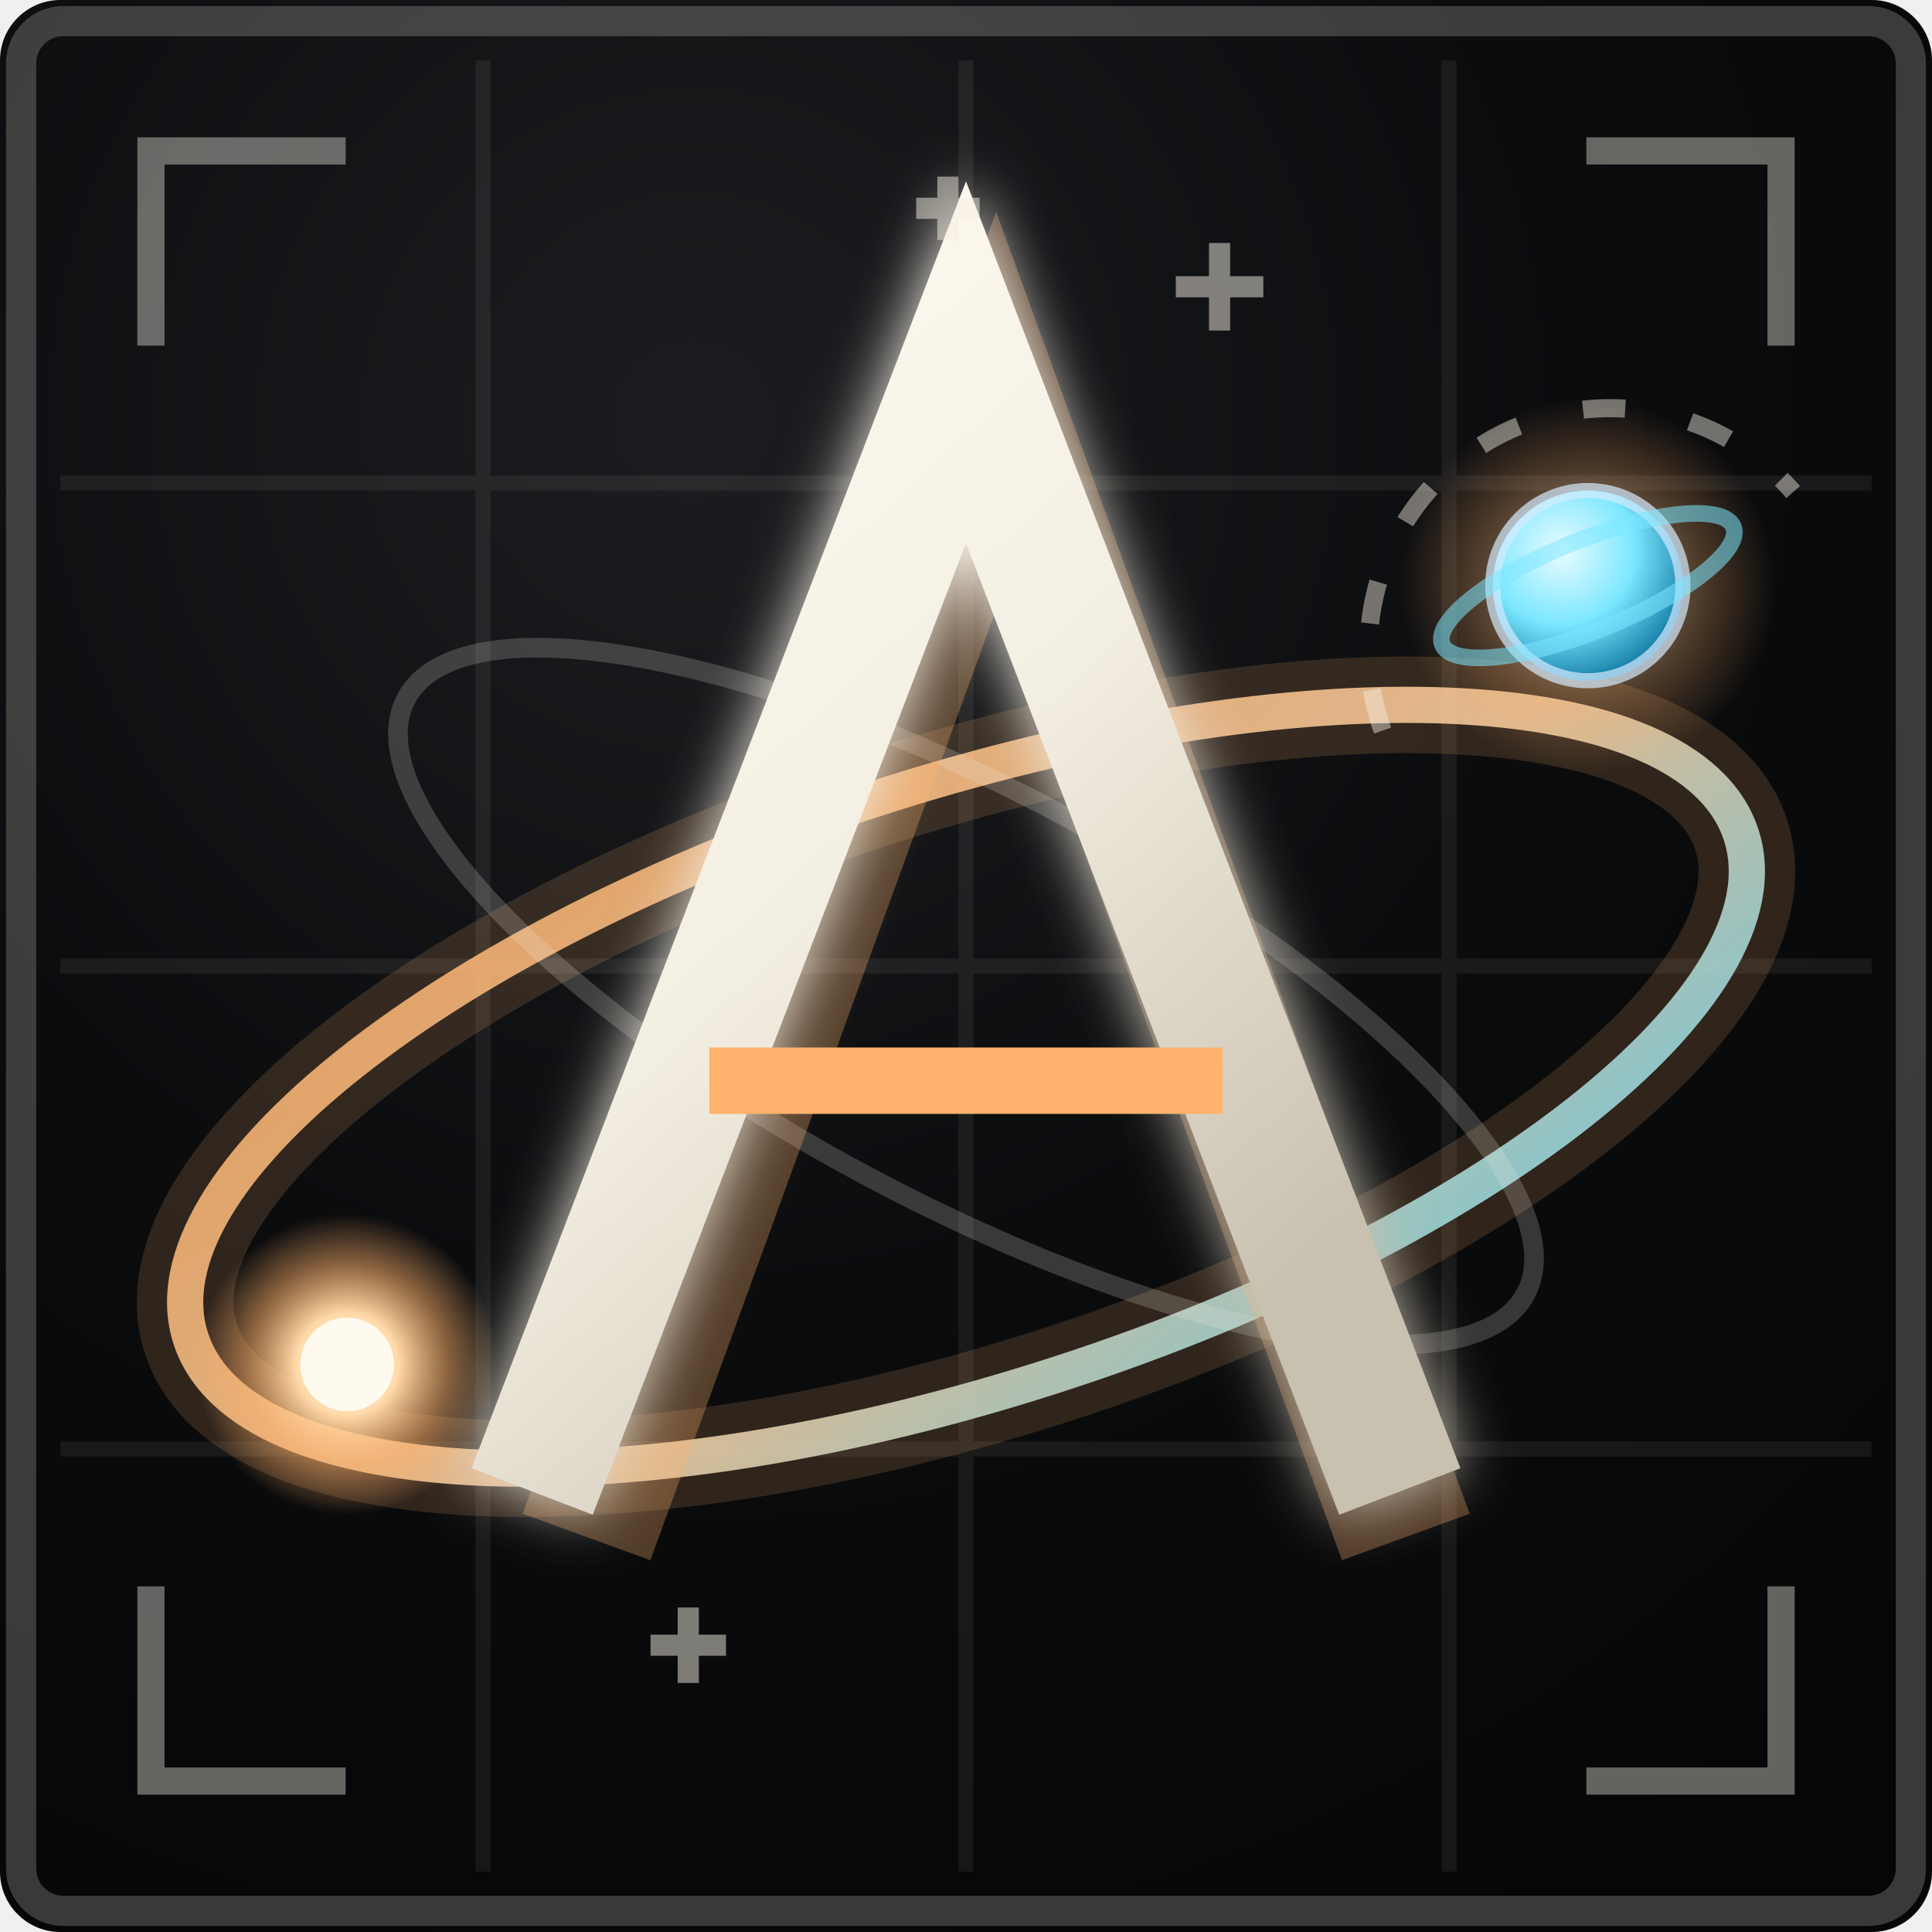
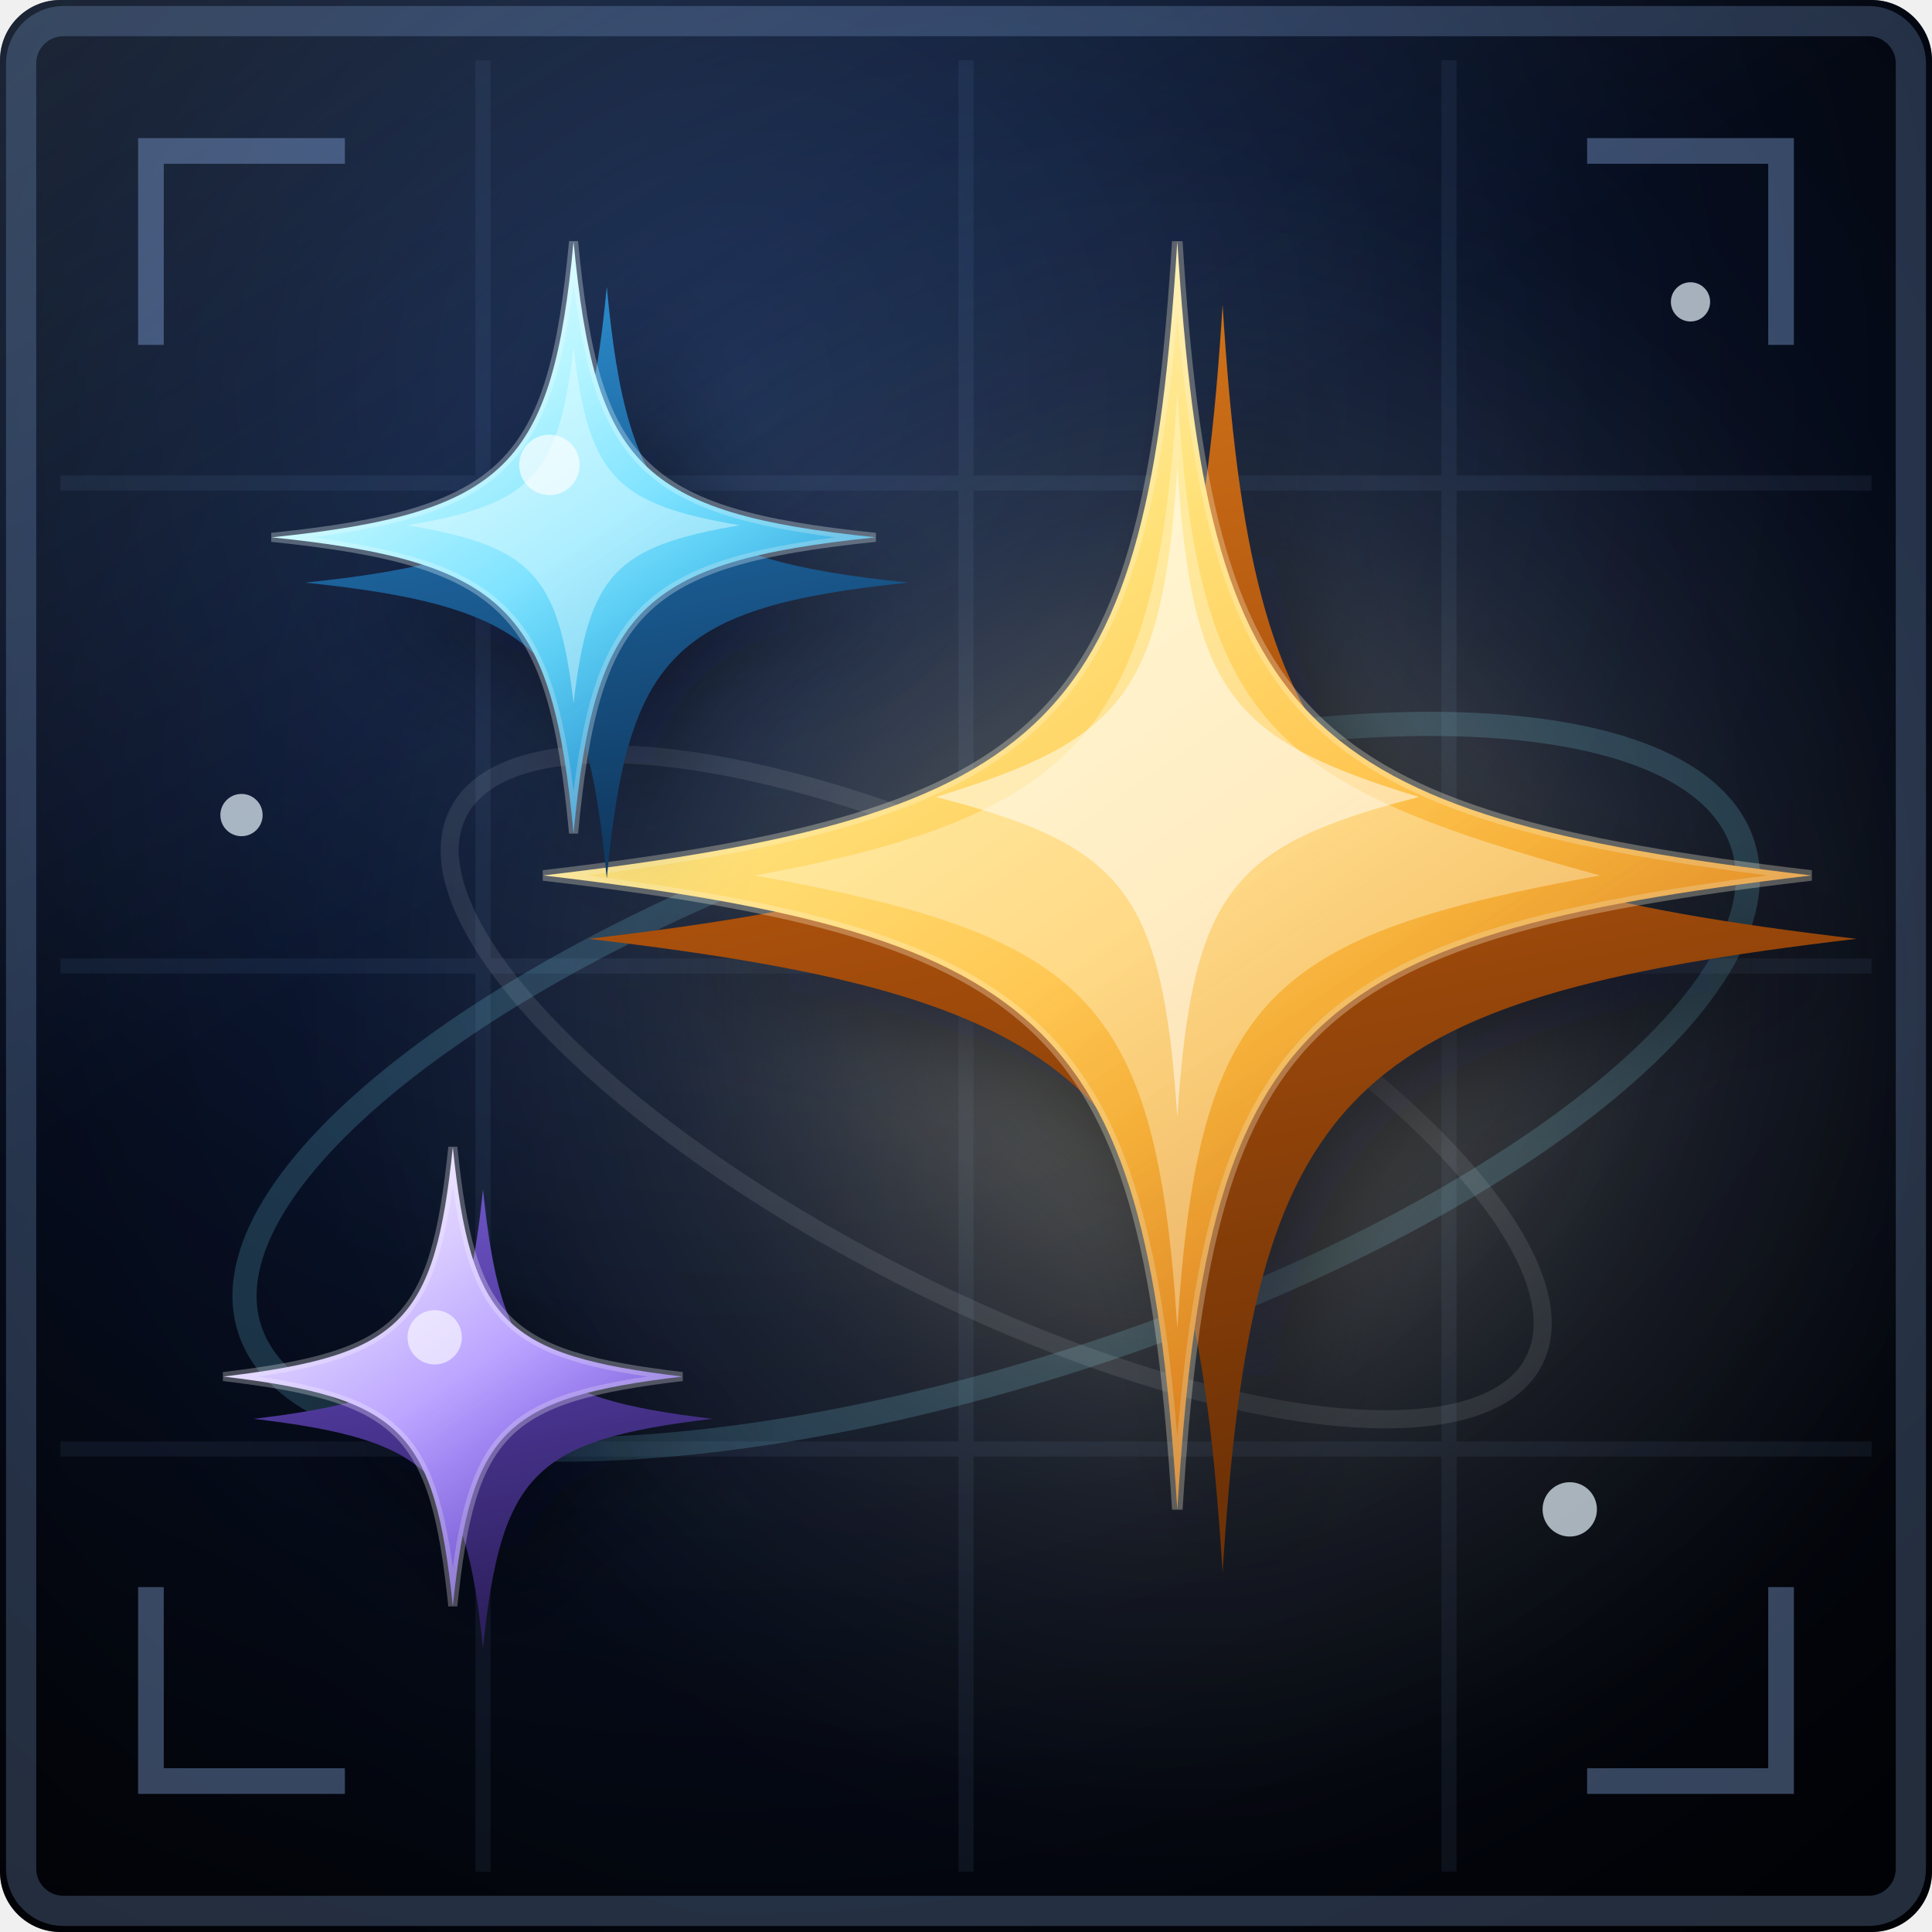
<svg xmlns="http://www.w3.org/2000/svg" viewBox="0 0 64 64" role="img" aria-label="Apsis">
  <defs>
-     <radialGradient id="tile" cx="36%" cy="22%" r="90%">
-       <stop offset="0" stop-color="#1c1d20" />
-       <stop offset="0.5" stop-color="#0b0c0e" />
-       <stop offset="1" stop-color="#050607" />
+     <radialGradient id="tile" cx="38%" cy="20%" r="94%">
+       <stop offset="0" stop-color="#16294f" />
+       <stop offset="0.52" stop-color="#081127" />
+       <stop offset="1" stop-color="#03050b" />
    </radialGradient>
-     <linearGradient id="bone" x1="0" y1="0" x2="0.7" y2="1">
-       <stop offset="0" stop-color="#fffaf0" />
-       <stop offset="0.48" stop-color="#f4efe3" />
-       <stop offset="1" stop-color="#c9c1b0" />
+     <radialGradient id="vignette" cx="50%" cy="42%" r="72%">
+       <stop offset="0.45" stop-color="#000" stop-opacity="0" />
+       <stop offset="1" stop-color="#000" stop-opacity=".55" />
+     </radialGradient>
+     <linearGradient id="topLight" x1="0" y1="0" x2="0.6" y2="1">
+       <stop offset="0" stop-color="#bfe0ff" stop-opacity=".12" />
+       <stop offset="0.45" stop-color="#bfe0ff" stop-opacity="0" />
    </linearGradient>
-     <linearGradient id="orbit" x1="0" y1="0" x2="1" y2="1">
-       <stop offset="0" stop-color="#ffb26b" />
-       <stop offset="0.55" stop-color="#ffd2a3" />
-       <stop offset="1" stop-color="#7ce7ff" />
+     <linearGradient id="goldFace" x1="0.15" y1="0" x2="0.85" y2="1">
+       <stop offset="0" stop-color="#fffbe0" />
+       <stop offset="0.3" stop-color="#ffe27a" />
+       <stop offset="0.62" stop-color="#ffb93e" />
+       <stop offset="0.86" stop-color="#f08a22" />
+       <stop offset="1" stop-color="#c96512" />
    </linearGradient>
-     <radialGradient id="sun" cx="50%" cy="50%" r="50%">
-       <stop offset="0" stop-color="#fffdf4" />
-       <stop offset="0.34" stop-color="#ffd9a8" />
-       <stop offset="0.68" stop-color="#ffb26b" stop-opacity=".5" />
-       <stop offset="1" stop-color="#ffb26b" stop-opacity="0" />
+     <linearGradient id="goldSide" x1="0" y1="0" x2="0.2" y2="1">
+       <stop offset="0" stop-color="#d97a1c" />
+       <stop offset="0.5" stop-color="#a84f0c" />
+       <stop offset="1" stop-color="#6f3206" />
+     </linearGradient>
+     <linearGradient id="goldShade" x1="0.2" y1="0" x2="0.85" y2="1">
+       <stop offset="0.5" stop-color="#7a3a05" stop-opacity="0" />
+       <stop offset="1" stop-color="#7a3a05" stop-opacity=".34" />
+     </linearGradient>
+     <linearGradient id="cyanFace" x1="0.15" y1="0" x2="0.85" y2="1">
+       <stop offset="0" stop-color="#f2feff" />
+       <stop offset="0.3" stop-color="#b6f5ff" />
+       <stop offset="0.62" stop-color="#62d9ff" />
+       <stop offset="0.86" stop-color="#34aef0" />
+       <stop offset="1" stop-color="#1f6fc0" />
+     </linearGradient>
+     <linearGradient id="cyanSide" x1="0" y1="0" x2="0.2" y2="1">
+       <stop offset="0" stop-color="#2e94d4" />
+       <stop offset="0.5" stop-color="#1c6098" />
+       <stop offset="1" stop-color="#103a62" />
+     </linearGradient>
+     <linearGradient id="cyanShade" x1="0.2" y1="0" x2="0.85" y2="1">
+       <stop offset="0.5" stop-color="#0e3c66" stop-opacity="0" />
+       <stop offset="1" stop-color="#0e3c66" stop-opacity=".32" />
+     </linearGradient>
+     <linearGradient id="violetFace" x1="0.15" y1="0" x2="0.85" y2="1">
+       <stop offset="0" stop-color="#f9f3ff" />
+       <stop offset="0.3" stop-color="#d9cbff" />
+       <stop offset="0.62" stop-color="#ab90ff" />
+       <stop offset="0.86" stop-color="#8769ef" />
+       <stop offset="1" stop-color="#5b43bd" />
+     </linearGradient>
+     <linearGradient id="violetSide" x1="0" y1="0" x2="0.2" y2="1">
+       <stop offset="0" stop-color="#755bd1" />
+       <stop offset="0.5" stop-color="#4c3796" />
+       <stop offset="1" stop-color="#2e205f" />
+     </linearGradient>
+     <linearGradient id="violetShade" x1="0.2" y1="0" x2="0.85" y2="1">
+       <stop offset="0.5" stop-color="#2b1d5c" stop-opacity="0" />
+       <stop offset="1" stop-color="#2b1d5c" stop-opacity=".32" />
+     </linearGradient>
+     <radialGradient id="glow" cx="50%" cy="50%" r="50%">
+       <stop offset="0" stop-color="#ffe9a8" stop-opacity=".4" />
+       <stop offset="0.6" stop-color="#ffe9a8" stop-opacity=".08" />
+       <stop offset="1" stop-color="#ffe9a8" stop-opacity="0" />
    </radialGradient>
-     <radialGradient id="planet" cx="36%" cy="32%" r="70%">
-       <stop offset="0" stop-color="#e9fbff" />
-       <stop offset="0.55" stop-color="#7ce7ff" />
-       <stop offset="1" stop-color="#167fa8" />
-     </radialGradient>
-     <filter id="soft" x="-80%" y="-80%" width="260%" height="260%">
-       <feGaussianBlur stdDeviation="1" result="b" />
-       <feMerge>
-         <feMergeNode in="b" />
-         <feMergeNode in="SourceGraphic" />
-       </feMerge>
+     <filter id="blur" x="-60%" y="-60%" width="220%" height="220%">
+       <feGaussianBlur stdDeviation="1.7" />
+     </filter>
+     <filter id="halo" x="-80%" y="-80%" width="260%" height="260%">
+       <feGaussianBlur stdDeviation="2.4" />
    </filter>
  </defs>
  <rect width="64" height="64" rx="2" fill="url(#tile)" />
-   <rect x="0.7" y="0.7" width="62.6" height="62.6" rx="1.4" fill="none" stroke="#f4efe3" stroke-opacity=".22" />
-   <g stroke="#f4efe3" stroke-opacity=".07" stroke-width=".5">
+   <rect width="64" height="64" rx="2" fill="url(#vignette)" />
+   <rect width="64" height="64" rx="2" fill="url(#topLight)" />
+   <rect x="0.7" y="0.7" width="62.6" height="62.6" rx="1.4" fill="none" stroke="#9cc4ff" stroke-opacity=".22" />
+   <g stroke="#9cc4ff" stroke-opacity=".07" stroke-width=".5">
    <path d="M16 2v60M32 2v60M48 2v60M2 16h60M2 32h60M2 48h60" />
  </g>
-   <g fill="none" stroke="#f4efe3" stroke-opacity=".4" stroke-width=".9" stroke-linecap="square">
+   <g fill="none" stroke="#9cc4ff" stroke-opacity=".34" stroke-width=".85" stroke-linecap="square">
    <path d="M5 11V5h6" />
    <path d="M53 5h6v6" />
    <path d="M59 53v6h-6" />
    <path d="M11 59H5v-6" />
  </g>
-   <ellipse cx="32" cy="36" rx="27" ry="10" transform="rotate(-18 32 36)" fill="none" stroke="#ffb26b" stroke-opacity=".16" stroke-width="3.2" />
-   <ellipse cx="32" cy="36" rx="27" ry="10" transform="rotate(-18 32 36)" fill="none" stroke="url(#orbit)" stroke-opacity=".85" stroke-width="1.2" />
-   <ellipse cx="32" cy="33" rx="21" ry="6.8" transform="rotate(28 32 33)" fill="none" stroke="#f4efe3" stroke-opacity=".2" stroke-width=".65" />
-   <g stroke-linecap="square" stroke-linejoin="miter">
-     <path d="M19.2 47.8 L32 12.6 L44.8 47.8" fill="none" stroke="#ffb26b" stroke-opacity=".3" stroke-width="4.5" transform="translate(1 1)" />
-     <path d="M18.4 47.4 L32 12 L45.6 47.4" fill="none" stroke="url(#bone)" stroke-width="4.3" filter="url(#soft)" />
-     <path d="M24.6 35.8 H39.4" fill="none" stroke="#ffb26b" stroke-width="2.2" />
+   <ellipse cx="33" cy="36" rx="26" ry="9.4" transform="rotate(-18 33 36)" fill="none" stroke="#7ce7ff" stroke-opacity=".18" stroke-width=".8" />
+   <ellipse cx="33" cy="36" rx="20" ry="7" transform="rotate(27 33 36)" fill="none" stroke="#eaf7ff" stroke-opacity=".1" stroke-width=".6" />
+   <circle cx="39" cy="33" r="27" fill="url(#glow)" filter="url(#halo)" />
+   <g>
+     <path d="M39 8 C40 24 43 27 60 29 C43 31 40 34 39 50 C38 34 35 31 18 29 C35 27 38 24 39 8 Z" transform="translate(2.4 3)" fill="#02040a" opacity=".55" filter="url(#blur)" />
+     <path d="M39 8 C40 24 43 27 60 29 C43 31 40 34 39 50 C38 34 35 31 18 29 C35 27 38 24 39 8 Z" transform="translate(1.5 2.1)" fill="url(#goldSide)" />
+     <path d="M39 8 C40 24 43 27 60 29 C43 31 40 34 39 50 C38 34 35 31 18 29 C35 27 38 24 39 8 Z" fill="url(#goldFace)" stroke="#fff6d8" stroke-opacity=".3" stroke-width=".35" />
+     <path d="M39 8 C40 24 43 27 60 29 C43 31 40 34 39 50 C38 34 35 31 18 29 C35 27 38 24 39 8 Z" fill="url(#goldShade)" />
+     <path d="M39 13 C39.7 24 42 26 53 29 C42 31 39.7 33 39 44 C38.3 33 36 31 25 29 C36 27 38.3 24 39 13 Z" fill="#fffbe8" opacity=".35" />
+     <path d="M39 15.5 C39.5 23 40.8 24.5 47 26.4 C40.8 28 39.5 29.5 39 37 C38.5 29.5 37.2 28 31 26.4 C37.2 24.5 38.5 23 39 15.5 Z" fill="#ffffff" opacity=".5" />
  </g>
-   <circle cx="11.5" cy="45.2" r="5" fill="url(#sun)" />
-   <circle cx="11.5" cy="45.2" r="1.55" fill="#fffaf0" />
-   <circle cx="52.6" cy="19.4" r="6.2" fill="url(#sun)" opacity=".45" />
-   <circle cx="52.6" cy="19.4" r="3.15" fill="url(#planet)" stroke="#d6ecff" stroke-opacity=".7" stroke-width=".5" />
-   <ellipse cx="52.6" cy="19.4" rx="5.2" ry="1.5" transform="rotate(-22 52.6 19.4)" fill="none" stroke="#7ce7ff" stroke-opacity=".55" stroke-width=".55" />
-   <path d="M45.8 24.2 A 8 8 0 0 1 59.4 16.3" fill="none" stroke="#f4efe3" stroke-opacity=".45" stroke-width=".6" stroke-dasharray="1.4 2.2" />
-   <g stroke="#f4efe3" stroke-opacity=".5" stroke-width=".7" stroke-linecap="square">
-     <path d="M40.4 8.4v2.2M39.3 9.5h2.2" />
-     <path d="M22.8 53.6v1.8M21.9 54.5h1.8" />
-     <path d="M31.4 6.2v1.4M30.7 6.9h1.4" />
+   <g>
+     <path d="M19 8 C19.7 15.4 21.2 17 29 17.8 C21.2 18.6 19.7 20.2 19 27.6 C18.3 20.2 16.8 18.6 9 17.8 C16.8 17 18.3 15.4 19 8 Z" transform="translate(1.8 2.3)" fill="#02040a" opacity=".5" filter="url(#blur)" />
+     <path d="M19 8 C19.7 15.4 21.2 17 29 17.8 C21.2 18.6 19.7 20.2 19 27.6 C18.3 20.2 16.8 18.6 9 17.8 C16.8 17 18.3 15.4 19 8 Z" transform="translate(1.1 1.5)" fill="url(#cyanSide)" />
+     <path d="M19 8 C19.7 15.4 21.2 17 29 17.8 C21.2 18.6 19.7 20.2 19 27.6 C18.3 20.2 16.8 18.6 9 17.8 C16.8 17 18.3 15.4 19 8 Z" fill="url(#cyanFace)" stroke="#f2feff" stroke-opacity=".3" stroke-width=".3" />
+     <path d="M19 8 C19.7 15.4 21.2 17 29 17.8 C21.2 18.6 19.7 20.2 19 27.6 C18.3 20.2 16.8 18.6 9 17.8 C16.8 17 18.3 15.4 19 8 Z" fill="url(#cyanShade)" />
+     <path d="M19 11.5 C19.5 15.8 20.4 16.7 24.5 17.4 C20.4 18.1 19.5 19 19 23.3 C18.5 19 17.6 18.1 13.5 17.4 C17.6 16.7 18.5 15.8 19 11.5 Z" fill="#f2feff" opacity=".4" />
+     <circle cx="18.2" cy="15.4" r="1" fill="#fff" opacity=".65" />
+   </g>
+   <g>
+     <path d="M15 38 C15.6 43.8 16.7 44.9 22.6 45.6 C16.7 46.3 15.6 47.4 15 53.2 C14.4 47.4 13.3 46.3 7.4 45.6 C13.3 44.9 14.4 43.8 15 38 Z" transform="translate(1.6 2.1)" fill="#02040a" opacity=".5" filter="url(#blur)" />
+     <path d="M15 38 C15.6 43.8 16.7 44.9 22.6 45.6 C16.7 46.3 15.6 47.4 15 53.2 C14.4 47.4 13.3 46.3 7.4 45.6 C13.3 44.9 14.4 43.8 15 38 Z" transform="translate(1 1.4)" fill="url(#violetSide)" />
+     <path d="M15 38 C15.6 43.8 16.7 44.9 22.6 45.6 C16.7 46.3 15.6 47.4 15 53.2 C14.4 47.4 13.3 46.3 7.4 45.6 C13.3 44.9 14.4 43.8 15 38 Z" fill="url(#violetFace)" stroke="#fbf7ff" stroke-opacity=".28" stroke-width=".3" />
+     <path d="M15 38 C15.6 43.8 16.7 44.9 22.6 45.6 C16.7 46.3 15.6 47.4 15 53.2 C14.4 47.4 13.3 46.3 7.4 45.6 C13.3 44.9 14.4 43.8 15 38 Z" fill="url(#violetShade)" />
+     <circle cx="14.4" cy="44.3" r=".9" fill="#fff" opacity=".6" />
+   </g>
+   <g fill="#eaf7ff" opacity=".7">
+     <circle cx="52" cy="50" r=".9" />
+     <circle cx="8" cy="27" r=".7" />
+     <circle cx="56" cy="10" r=".65" />
  </g>
</svg>
